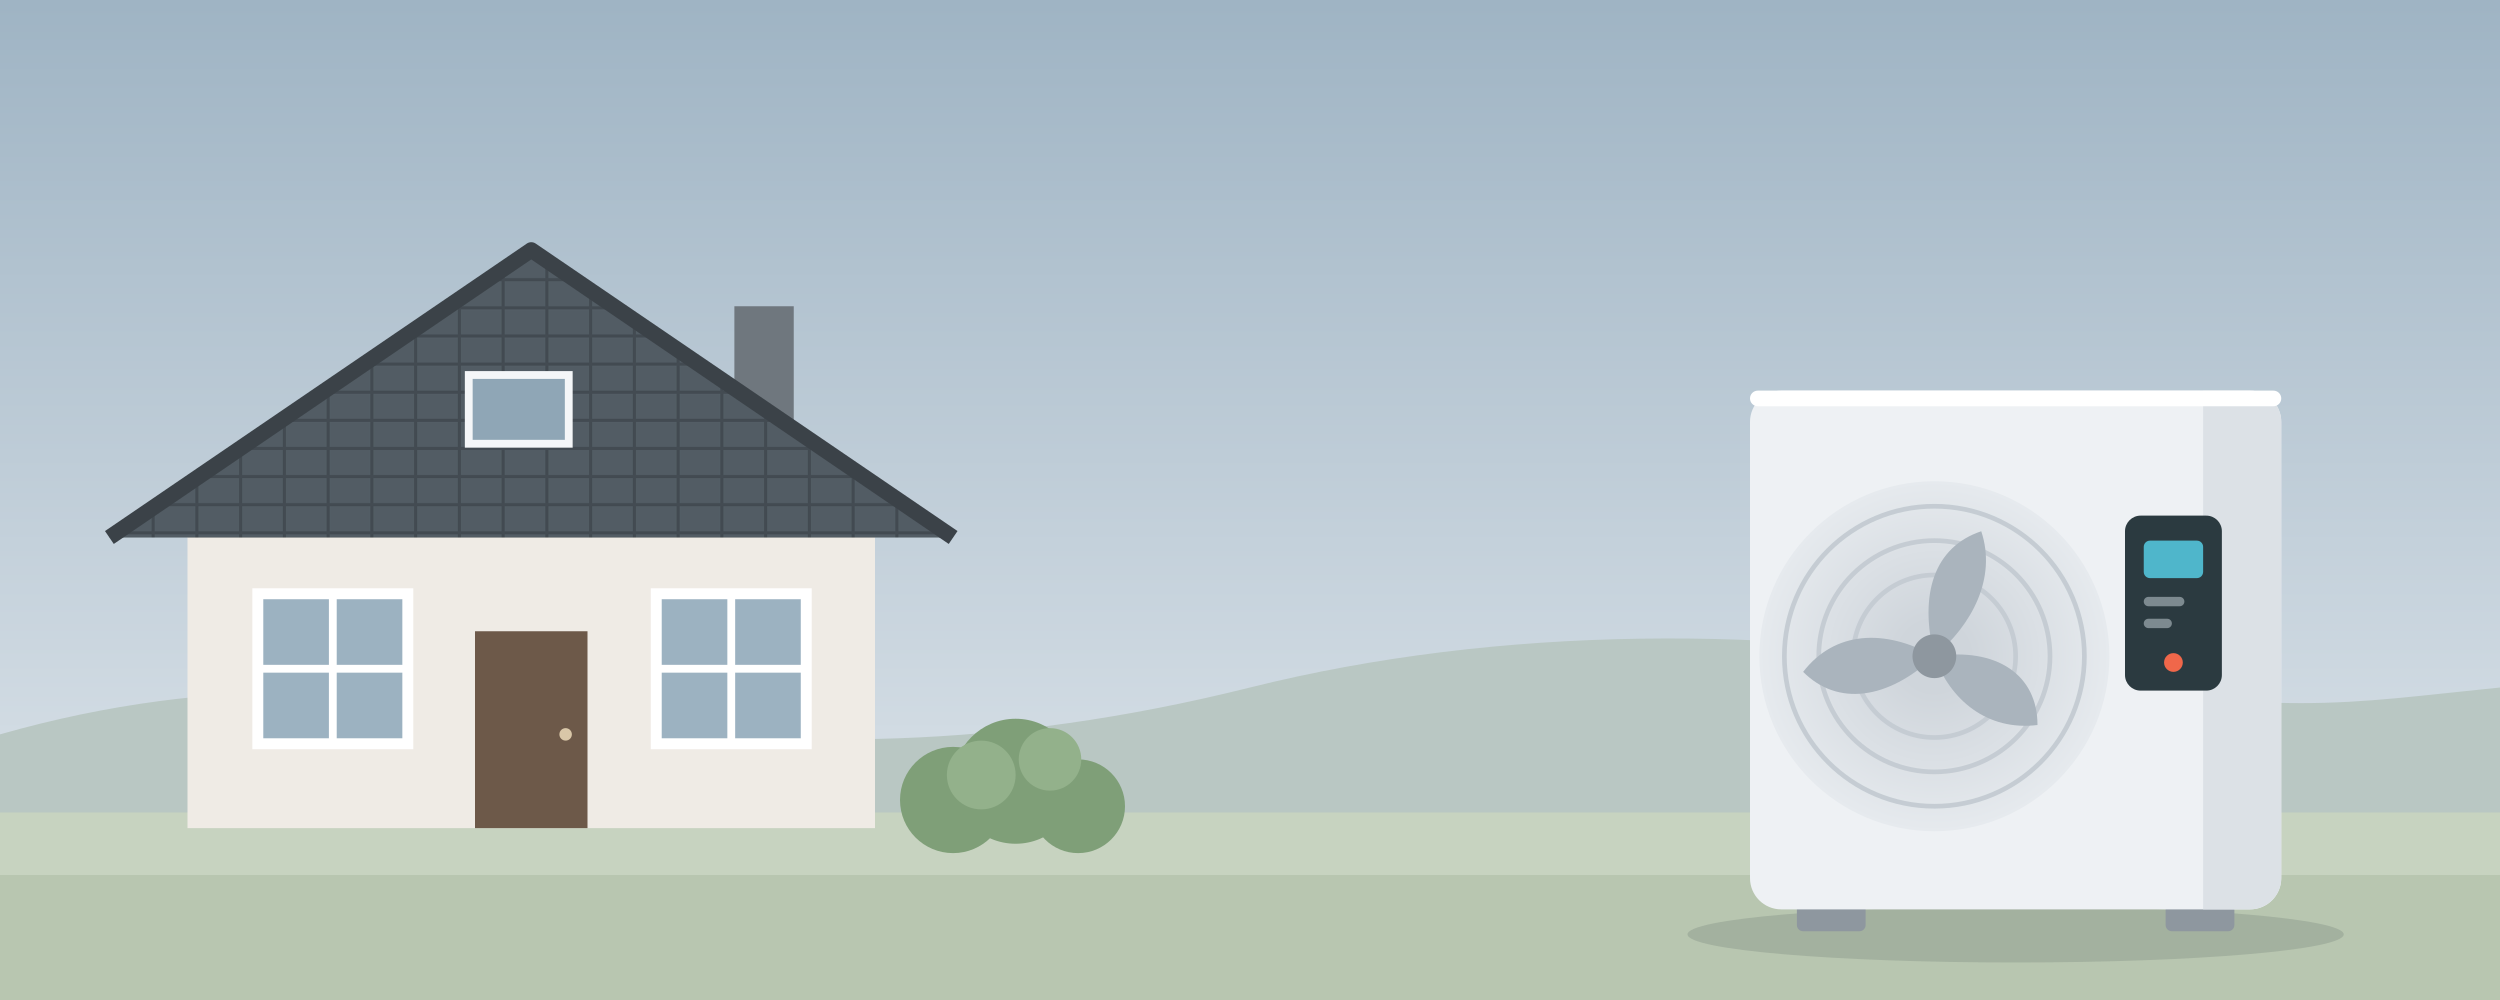
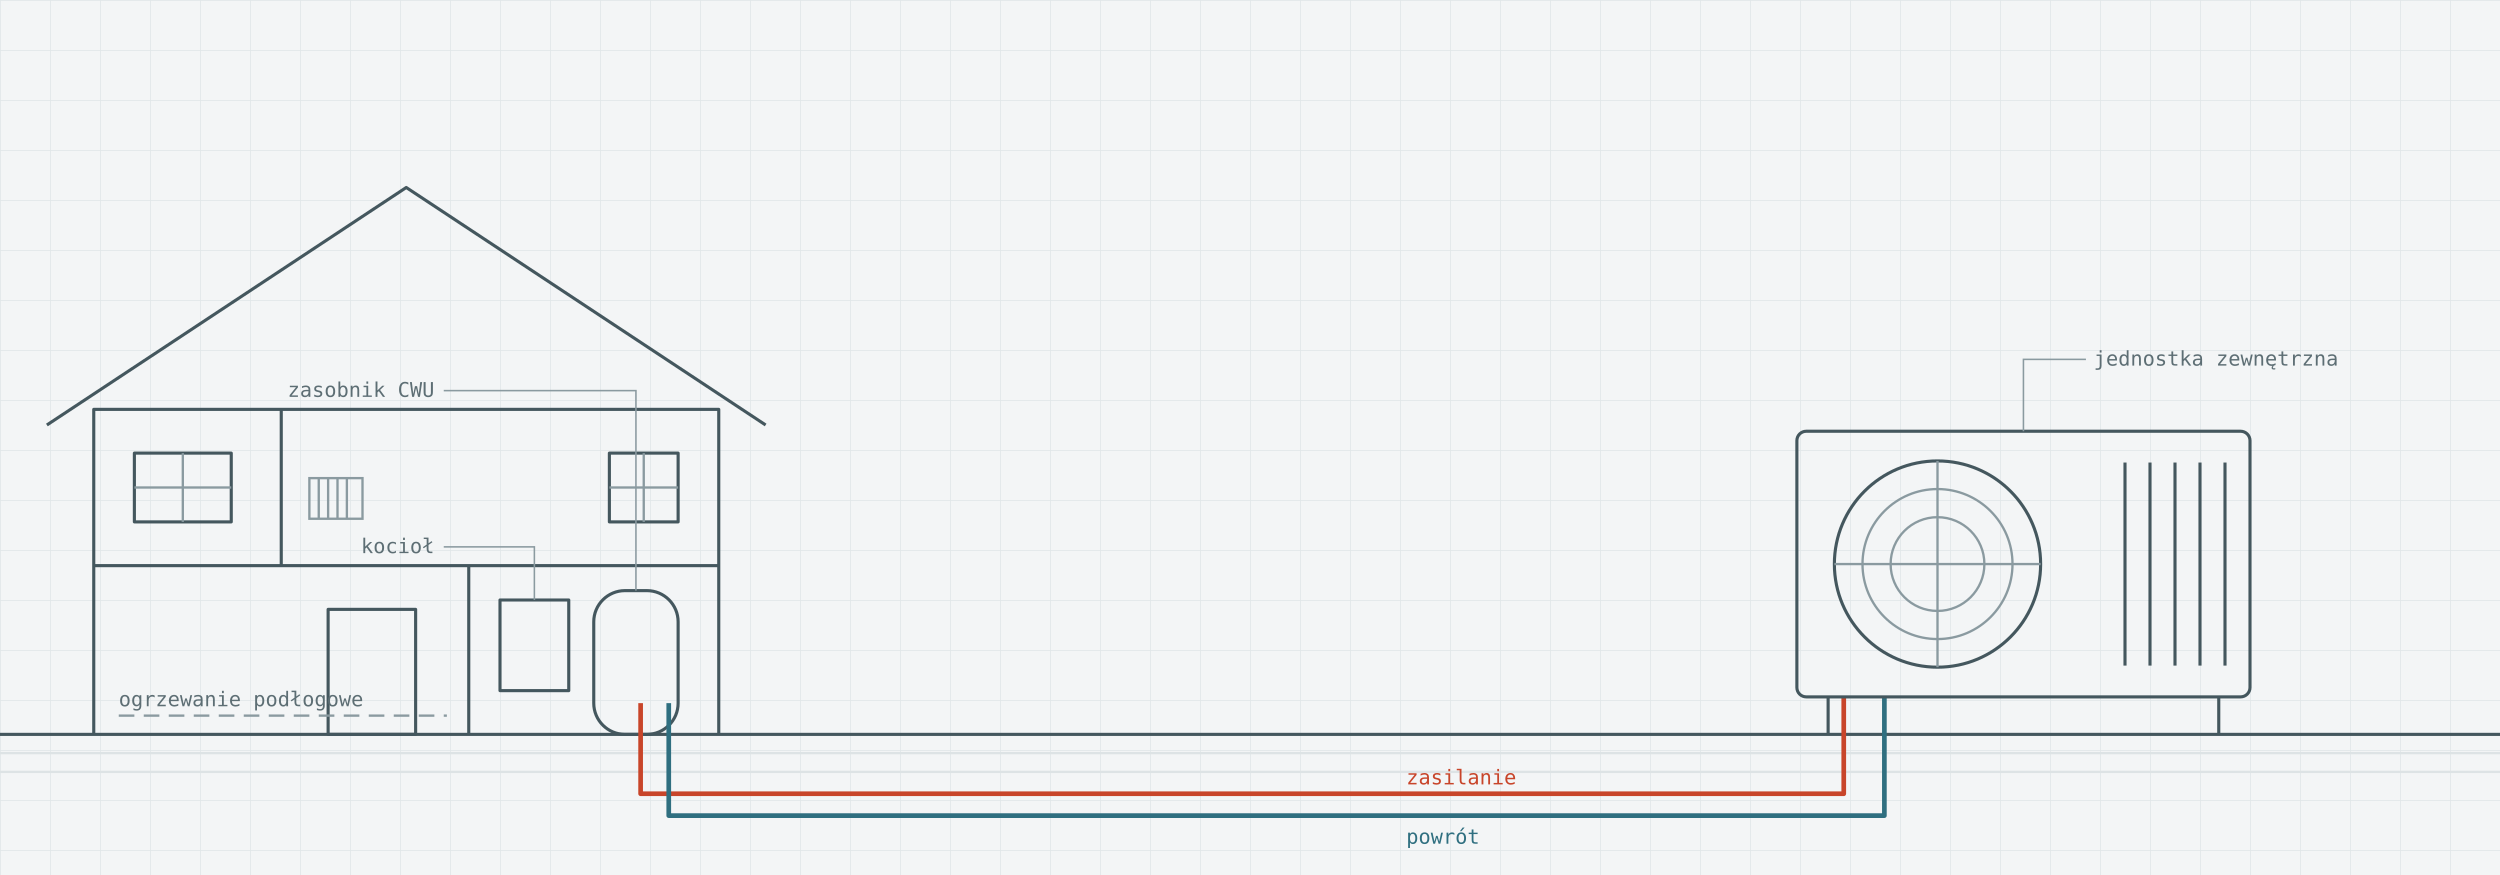
- <svg xmlns="http://www.w3.org/2000/svg" width="1600" height="640" viewBox="0 0 1600 640">
+ <svg xmlns="http://www.w3.org/2000/svg" width="1600" height="560" viewBox="0 0 1600 560" font-family="IBM Plex Mono, Consolas, monospace" font-size="13">
  <defs>
-     <linearGradient id="sky" x1="0" y1="0" x2="0" y2="1">
-       <stop offset="0" stop-color="#9fb4c4" />
-       <stop offset="1" stop-color="#e3e9ee" />
-     </linearGradient>
-     <pattern id="tiles" width="28" height="18" patternUnits="userSpaceOnUse">
-       <rect width="28" height="18" fill="#525c64" />
-       <path d="M0 17h28M14 0v17" stroke="#434b52" stroke-width="2" />
+     <pattern id="grid" width="32" height="32" patternUnits="userSpaceOnUse">
+       <path d="M32 0H0v32" fill="none" stroke="#e1e6e8" stroke-width="1" />
    </pattern>
-     <radialGradient id="grille" cx="0.5" cy="0.5" r="0.5">
-       <stop offset="0.2" stop-color="#cfd5db" />
-       <stop offset="1" stop-color="#e6eaee" />
-     </radialGradient>
  </defs>
-   <rect width="1600" height="640" fill="url(#sky)" />
-   <path d="M0 470c140-40 260-30 380-10s260 20 420-20 340-40 500-10 200 20 300 10v200H0z" fill="#b9c7c3" />
-   <rect y="520" width="1600" height="120" fill="#c7d3c0" />
-   <rect y="560" width="1600" height="80" fill="#b8c6b0" />
-   <rect x="470" y="196" width="38" height="90" fill="#6f777e" />
-   <rect x="120" y="330" width="440" height="200" fill="#efebe5" />
-   <rect x="120" y="330" width="440" height="14" fill="#dcd6ce" />
-   <path d="M70 344 340 160 610 344z" fill="url(#tiles)" />
-   <path d="M70 344 340 160 610 344" fill="none" stroke="#3b4248" stroke-width="10" stroke-linejoin="round" />
-   <rect x="300" y="240" width="64" height="44" fill="#8fa6b6" stroke="#f4f6f8" stroke-width="5" />
-   <g fill="#9cb2c1" stroke="#ffffff" stroke-width="7">
-     <rect x="165" y="380" width="96" height="96" />
-     <rect x="420" y="380" width="96" height="96" />
+   <rect width="1600" height="560" fill="#f3f5f6" />
+   <rect width="1600" height="560" fill="url(#grid)" />
+   <path d="M0 470h1600" fill="none" stroke="#44575e" stroke-width="2" />
+   <g transform="translate(-120 0)">
+     <g fill="none" stroke="#44575e" stroke-width="2" stroke-linejoin="round">
+       <path d="M180 470V262h400v208" />
+       <path d="M150 272 380 120l230 152" />
+       <path d="M180 362h400" />
+       <path d="M420 362v108" />
+       <path d="M300 262v100" />
+       <rect x="206" y="290" width="62" height="44" />
+       <rect x="510" y="290" width="44" height="44" />
+       <rect x="330" y="390" width="56" height="80" />
+       <rect x="440" y="384" width="44" height="58" />
+       <rect x="500" y="378" width="54" height="92" rx="20" />
+     </g>
+     <g fill="none" stroke="#8a9aa0" stroke-width="1.5">
+       <path d="M206 312h62M237 290v44M510 312h44M532 290v44" />
+       <path d="M318 332h34v-26h-34zM324 306v26M330 306v26M336 306v26M342 306v26" />
+       <path d="M196 458h210" stroke-dasharray="10 6" />
+     </g>
  </g>
-   <path d="M213 380v96M165 428h96M468 380v96M420 428h96" stroke="#ffffff" stroke-width="5" />
-   <rect x="304" y="404" width="72" height="126" fill="#6d5949" />
-   <circle cx="362" cy="470" r="4" fill="#d9c7a8" />
-   <g fill="#7f9f78">
-     <circle cx="610" cy="512" r="34" />
-     <circle cx="650" cy="500" r="40" />
-     <circle cx="690" cy="516" r="30" />
+   <path d="M0 482h1600M0 494h1600" fill="none" stroke="#dde3e5" stroke-width="1.5" />
+   <g fill="none" stroke-width="3" stroke-linejoin="round">
+     <path d="M1180 446v62H410v-58" stroke="#c8452a" />
+     <path d="M1206 446v76H428v-72" stroke="#2f6f80" />
  </g>
-   <g fill="#93b18b">
-     <circle cx="628" cy="496" r="22" />
-     <circle cx="672" cy="486" r="20" />
+   <g fill="none" stroke="#44575e" stroke-width="2" stroke-linejoin="round">
+     <rect x="1150" y="276" width="290" height="170" rx="6" />
+     <circle cx="1240" cy="361" r="66" />
+     <path d="M1360 296v130M1376 296v130M1392 296v130M1408 296v130M1424 296v130" />
+     <path d="M1170 446v24M1420 446v24" />
  </g>
-   <ellipse cx="1290" cy="598" rx="210" ry="18" fill="#1f2d33" opacity="0.14" />
-   <rect x="1150" y="578" width="44" height="18" rx="4" fill="#8e979f" />
-   <rect x="1386" y="578" width="44" height="18" rx="4" fill="#8e979f" />
-   <rect x="1120" y="250" width="340" height="332" rx="20" fill="#eef1f4" />
-   <path d="M1410 250h30a20 20 0 0 1 20 20v292a20 20 0 0 1-20 20h-30z" fill="#dce1e6" />
-   <rect x="1120" y="250" width="340" height="10" rx="5" fill="#ffffff" />
-   <circle cx="1238" cy="420" r="112" fill="url(#grille)" />
-   <g fill="none" stroke="#c5ccd3" stroke-width="3">
-     <circle cx="1238" cy="420" r="96" />
-     <circle cx="1238" cy="420" r="74" />
-     <circle cx="1238" cy="420" r="52" />
+   <g fill="none" stroke="#8a9aa0" stroke-width="1.5">
+     <circle cx="1240" cy="361" r="48" />
+     <circle cx="1240" cy="361" r="30" />
+     <path d="M1174 361h132M1240 295v132" />
  </g>
-   <g fill="#aab4bd">
-     <path d="M1238 420c-10-40 0-70 30-80 10 30-6 60-30 80z" />
-     <path d="M1238 420c40-6 66 12 66 44-32 4-56-16-66-44z" />
-     <path d="M1238 420c-30 28-62 32-84 10 20-26 52-28 84-10z" />
+   <g fill="#5d6e74">
+     <path d="M1295 276v-46h40" fill="none" stroke="#8a9aa0" stroke-width="1" />
+     <text x="1340" y="234">jednostka zewnętrzna</text>
+     <path d="M407 378V250H284M342 384v-34h-58" fill="none" stroke="#8a9aa0" stroke-width="1" />
+     <text x="278" y="254" text-anchor="end">zasobnik CWU</text>
+     <text x="278" y="354" text-anchor="end">kocioł</text>
+     <text x="76" y="452">ogrzewanie podłogowe</text>
+     <text x="900" y="502" fill="#c8452a">zasilanie</text>
+     <text x="900" y="540" fill="#2f6f80">powrót</text>
  </g>
-   <circle cx="1238" cy="420" r="14" fill="#8e979f" />
-   <rect x="1360" y="330" width="62" height="112" rx="10" fill="#2b3a40" />
-   <rect x="1372" y="346" width="38" height="24" rx="4" fill="#4fb6cb" />
-   <rect x="1372" y="382" width="26" height="6" rx="3" fill="#7d8a90" />
-   <rect x="1372" y="396" width="18" height="6" rx="3" fill="#7d8a90" />
-   <circle cx="1391" cy="424" r="6" fill="#f0674a" />
</svg>
